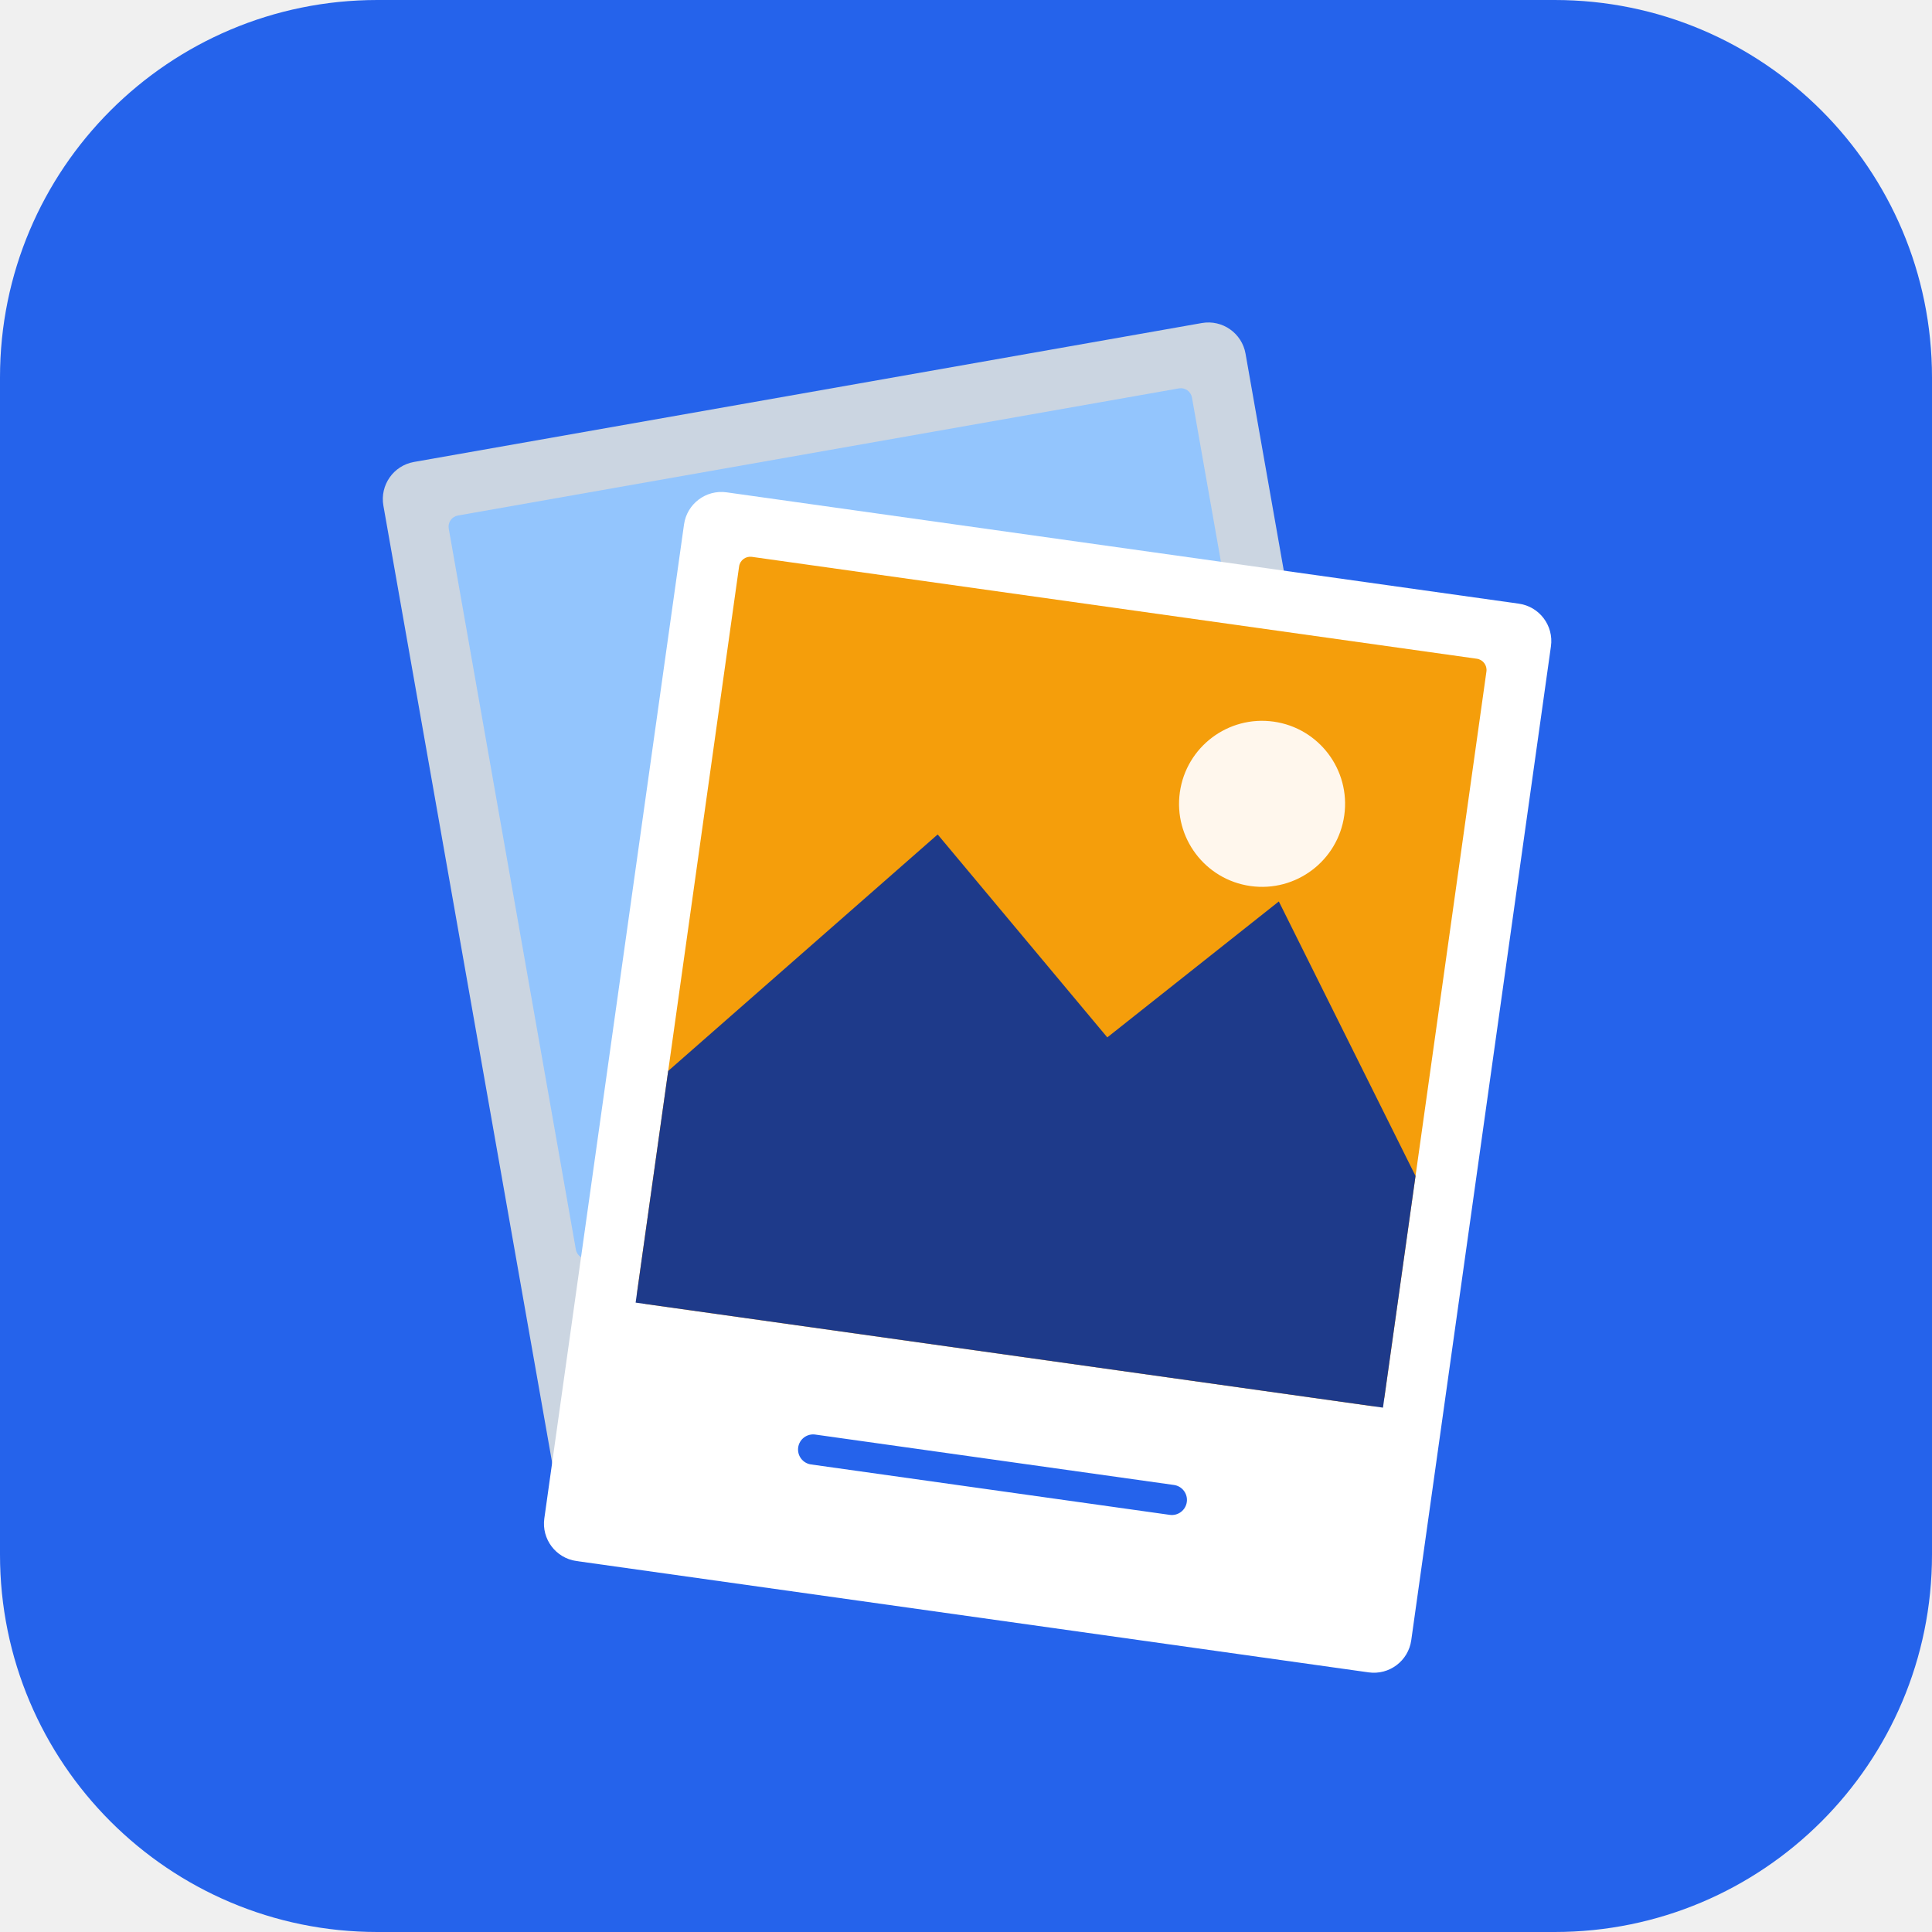
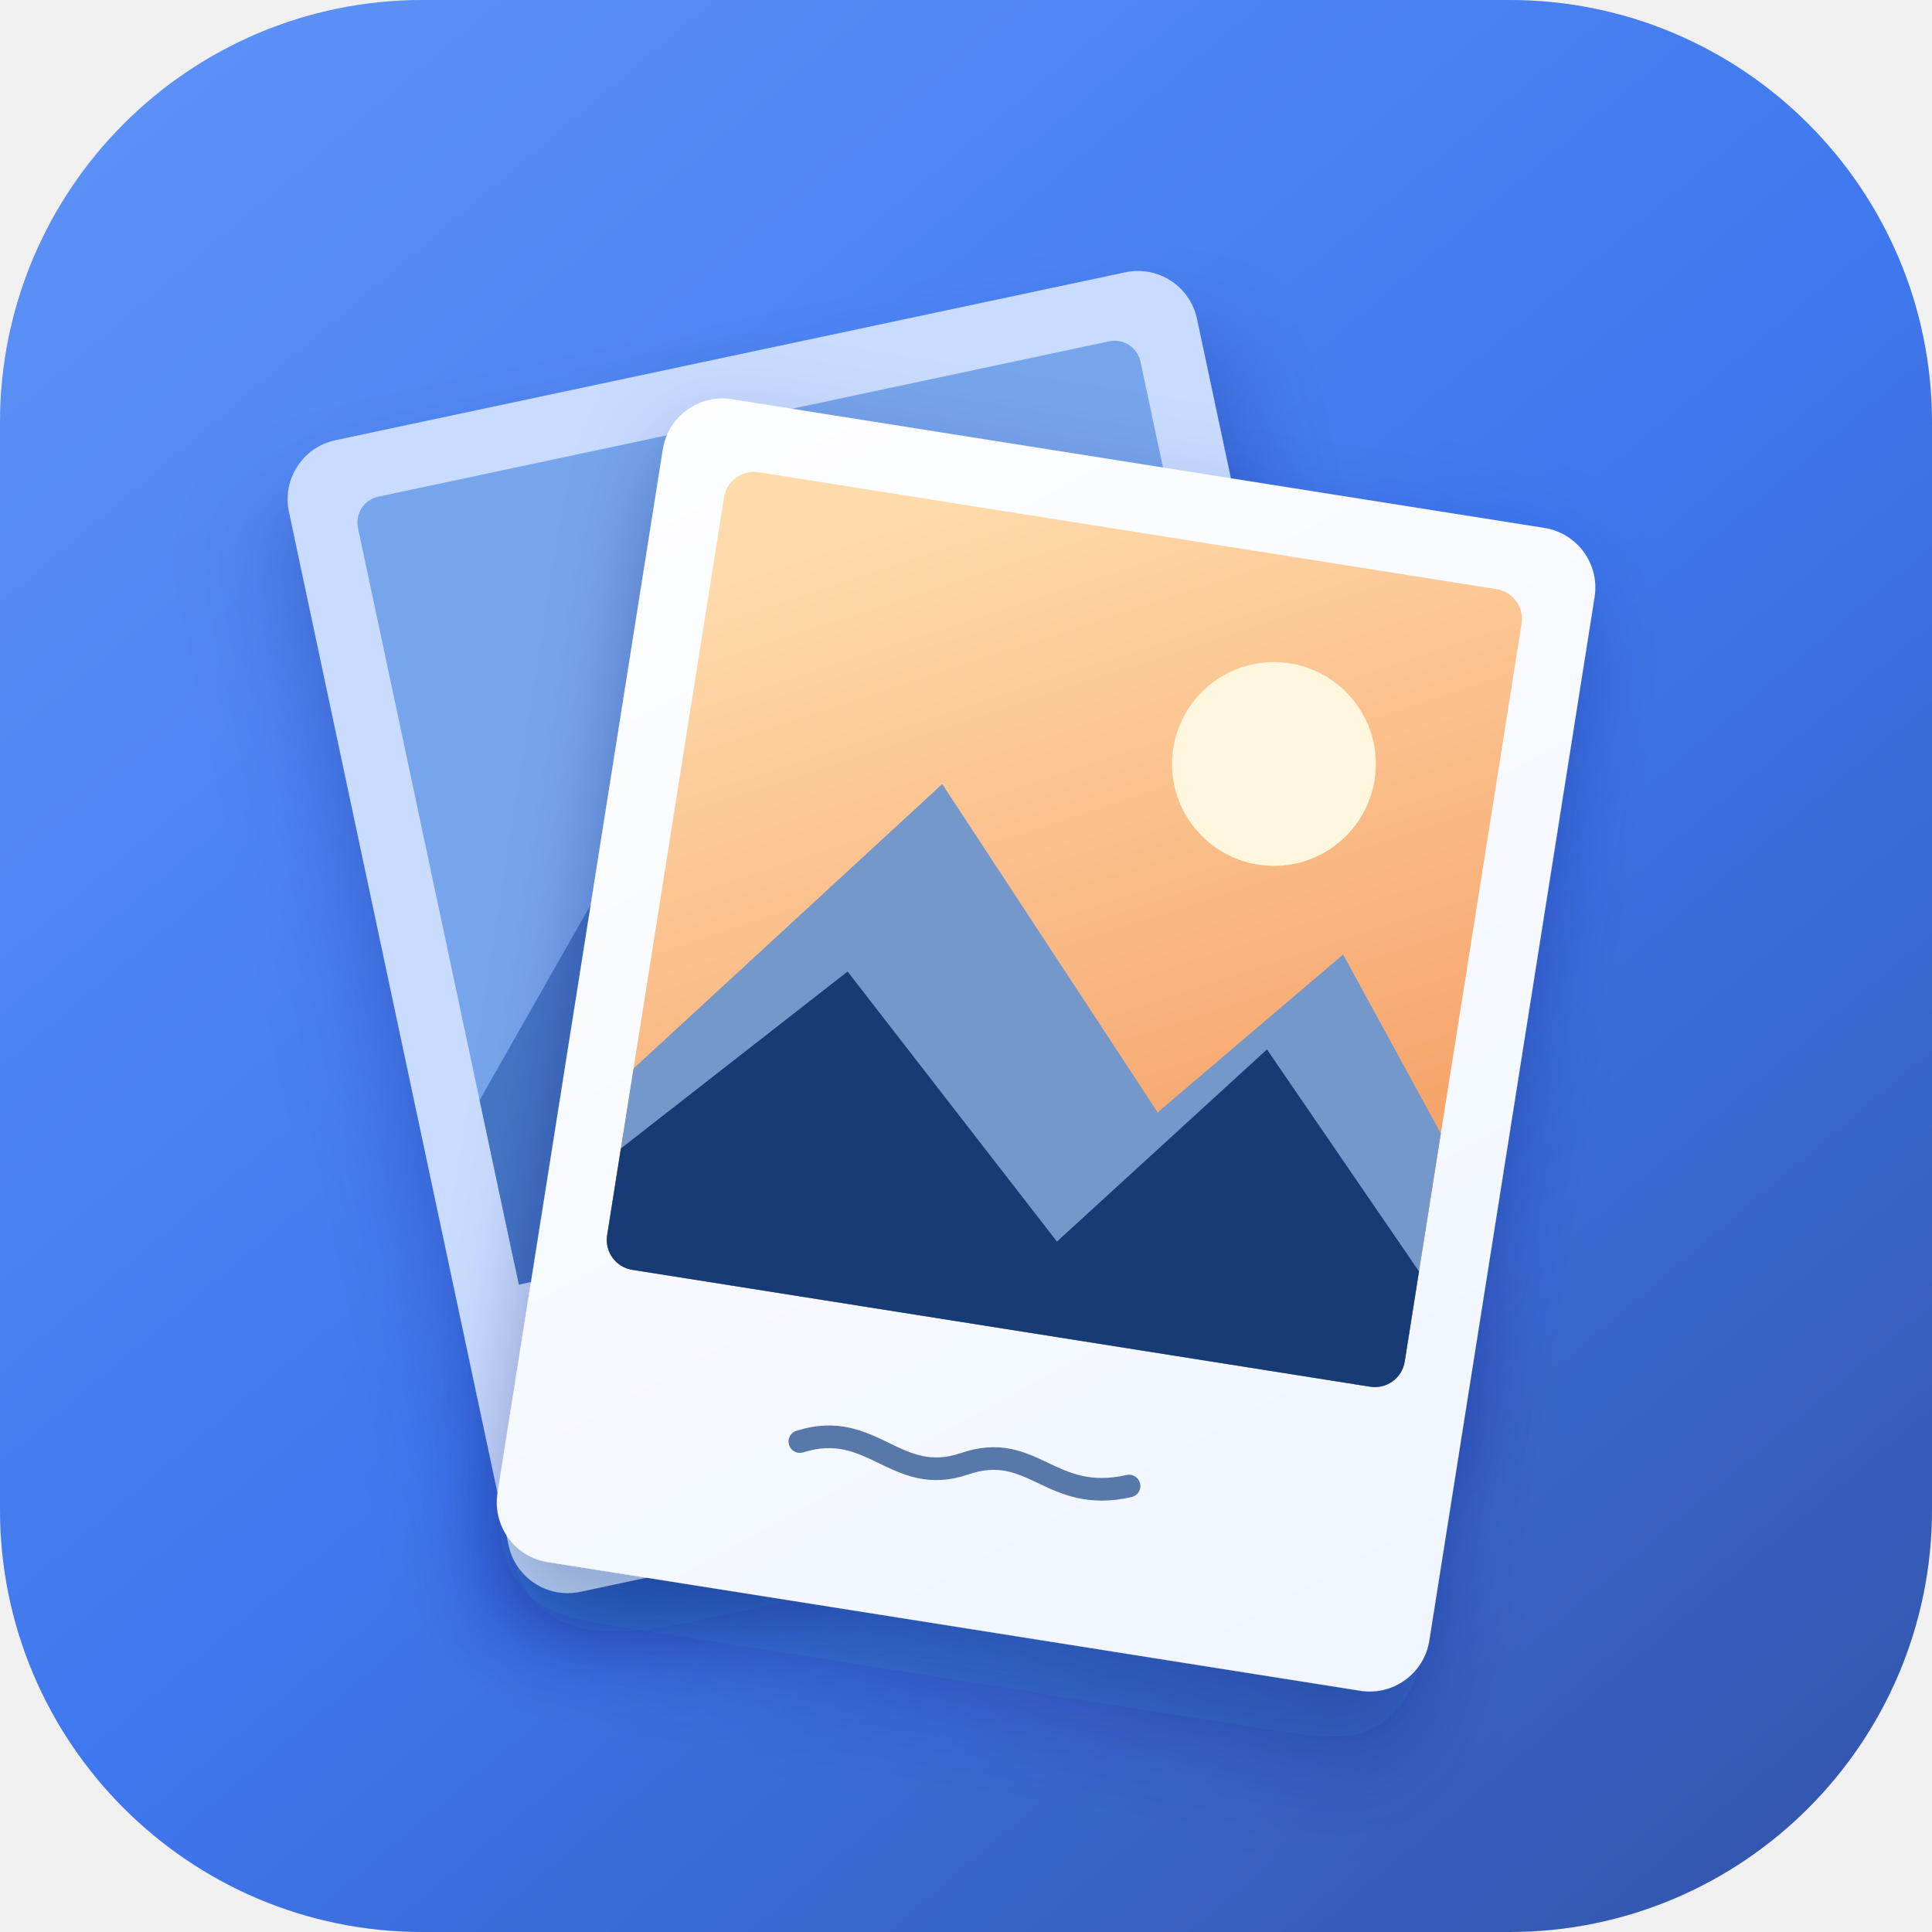
<svg xmlns="http://www.w3.org/2000/svg" width="512" height="512" viewBox="0 0 512 512">
-   <rect width="512" height="512" rx="100" fill="#2563eb" />
-   <g transform="rotate(-10 250 250)">
-     <rect x="124" y="100" width="232" height="286" rx="10" fill="#cbd5e1" />
-     <rect x="140" y="116" width="200" height="200" rx="3" fill="#93c5fd" />
-   </g>
-   <g transform="rotate(8 280 270)">
-     <rect x="164" y="144" width="232" height="286" rx="10" fill="#fff" />
-     <rect x="180" y="160" width="200" height="200" rx="3" fill="#f59e0b" />
-     <path d="M180 298l62-72 52 47 40-42 46 67v62H180z" fill="#1e3a8a" />
-     <circle cx="326" cy="206" r="22" fill="#fff7ed" />
-     <path d="M232 392h96" stroke="#2563eb" stroke-width="8" stroke-linecap="round" />
+   <defs>
+     <linearGradient id="background" x1="40" y1="0" x2="472" y2="512" gradientUnits="userSpaceOnUse">
+       <stop stop-color="#4b83f5" />
+       <stop offset=".52" stop-color="#2563eb" />
+       <stop offset="1" stop-color="#173a9a" />
+     </linearGradient>
+     <radialGradient id="glow" cx="0" cy="0" r="1" gradientTransform="translate(108 72) rotate(46) scale(480)">
+       <stop stop-color="#b7d7ff" stop-opacity=".24" />
+       <stop offset="1" stop-color="#b7d7ff" stop-opacity="0" />
+     </radialGradient>
+     <linearGradient id="sky" x1="220" y1="145" x2="320" y2="340" gradientUnits="userSpaceOnUse">
+       <stop stop-color="#ffdaab" />
+       <stop offset="1" stop-color="#f59d62" />
+     </linearGradient>
+     <linearGradient id="paper" x1="130" y1="100" x2="380" y2="425" gradientUnits="userSpaceOnUse">
+       <stop stop-color="#fff" />
+       <stop offset="1" stop-color="#f0f5ff" />
+     </linearGradient>
+     <filter id="shadow" x="-35%" y="-30%" width="180%" height="180%">
+       <feDropShadow dx="0" dy="14" stdDeviation="13" flood-color="#0e2363" flood-opacity=".30" />
+     </filter>
+     <clipPath id="photo">
+       <rect x="171" y="139" width="214" height="214" rx="8" />
+     </clipPath>
+   </defs>
+   <rect width="512" height="512" rx="112" fill="url(#background)" />
+   <rect width="512" height="512" rx="112" fill="url(#glow)" />
+   <g id="artwork">
+     <g transform="rotate(-12 226 247)" filter="url(#shadow)">
+       <rect x="103" y="91" width="246" height="312" rx="16" fill="#c9dcff" />
+       <rect x="120" y="108" width="212" height="212" rx="7" fill="#76a5eb" />
+       <path d="M120 270l72-81 59 62 32-38 49 57v50H120z" fill="#4476c5" />
+     </g>
+     <g transform="rotate(9 278 272)" filter="url(#shadow)">
+       <rect x="153" y="121" width="250" height="312" rx="16" fill="url(#paper)" />
+       <rect x="171" y="139" width="214" height="214" rx="8" fill="url(#sky)" />
+       <g clip-path="url(#photo)">
+         <circle cx="326" cy="194" r="27" fill="#fff7dd" />
+         <path d="M153 323l87-110 70 77 42-49 54 70v55H153z" fill="#7598cb" />
+         <path d="M153 341l70-75 66 62 47-59 70 74v30H153z" fill="#173a75" />
+       </g>
+       <path d="M230 391c18-9 27 8 44-1s24 7 44-1" fill="none" stroke="#5978a9" stroke-width="6" stroke-linecap="round" />
+     </g>
  </g>
</svg>
